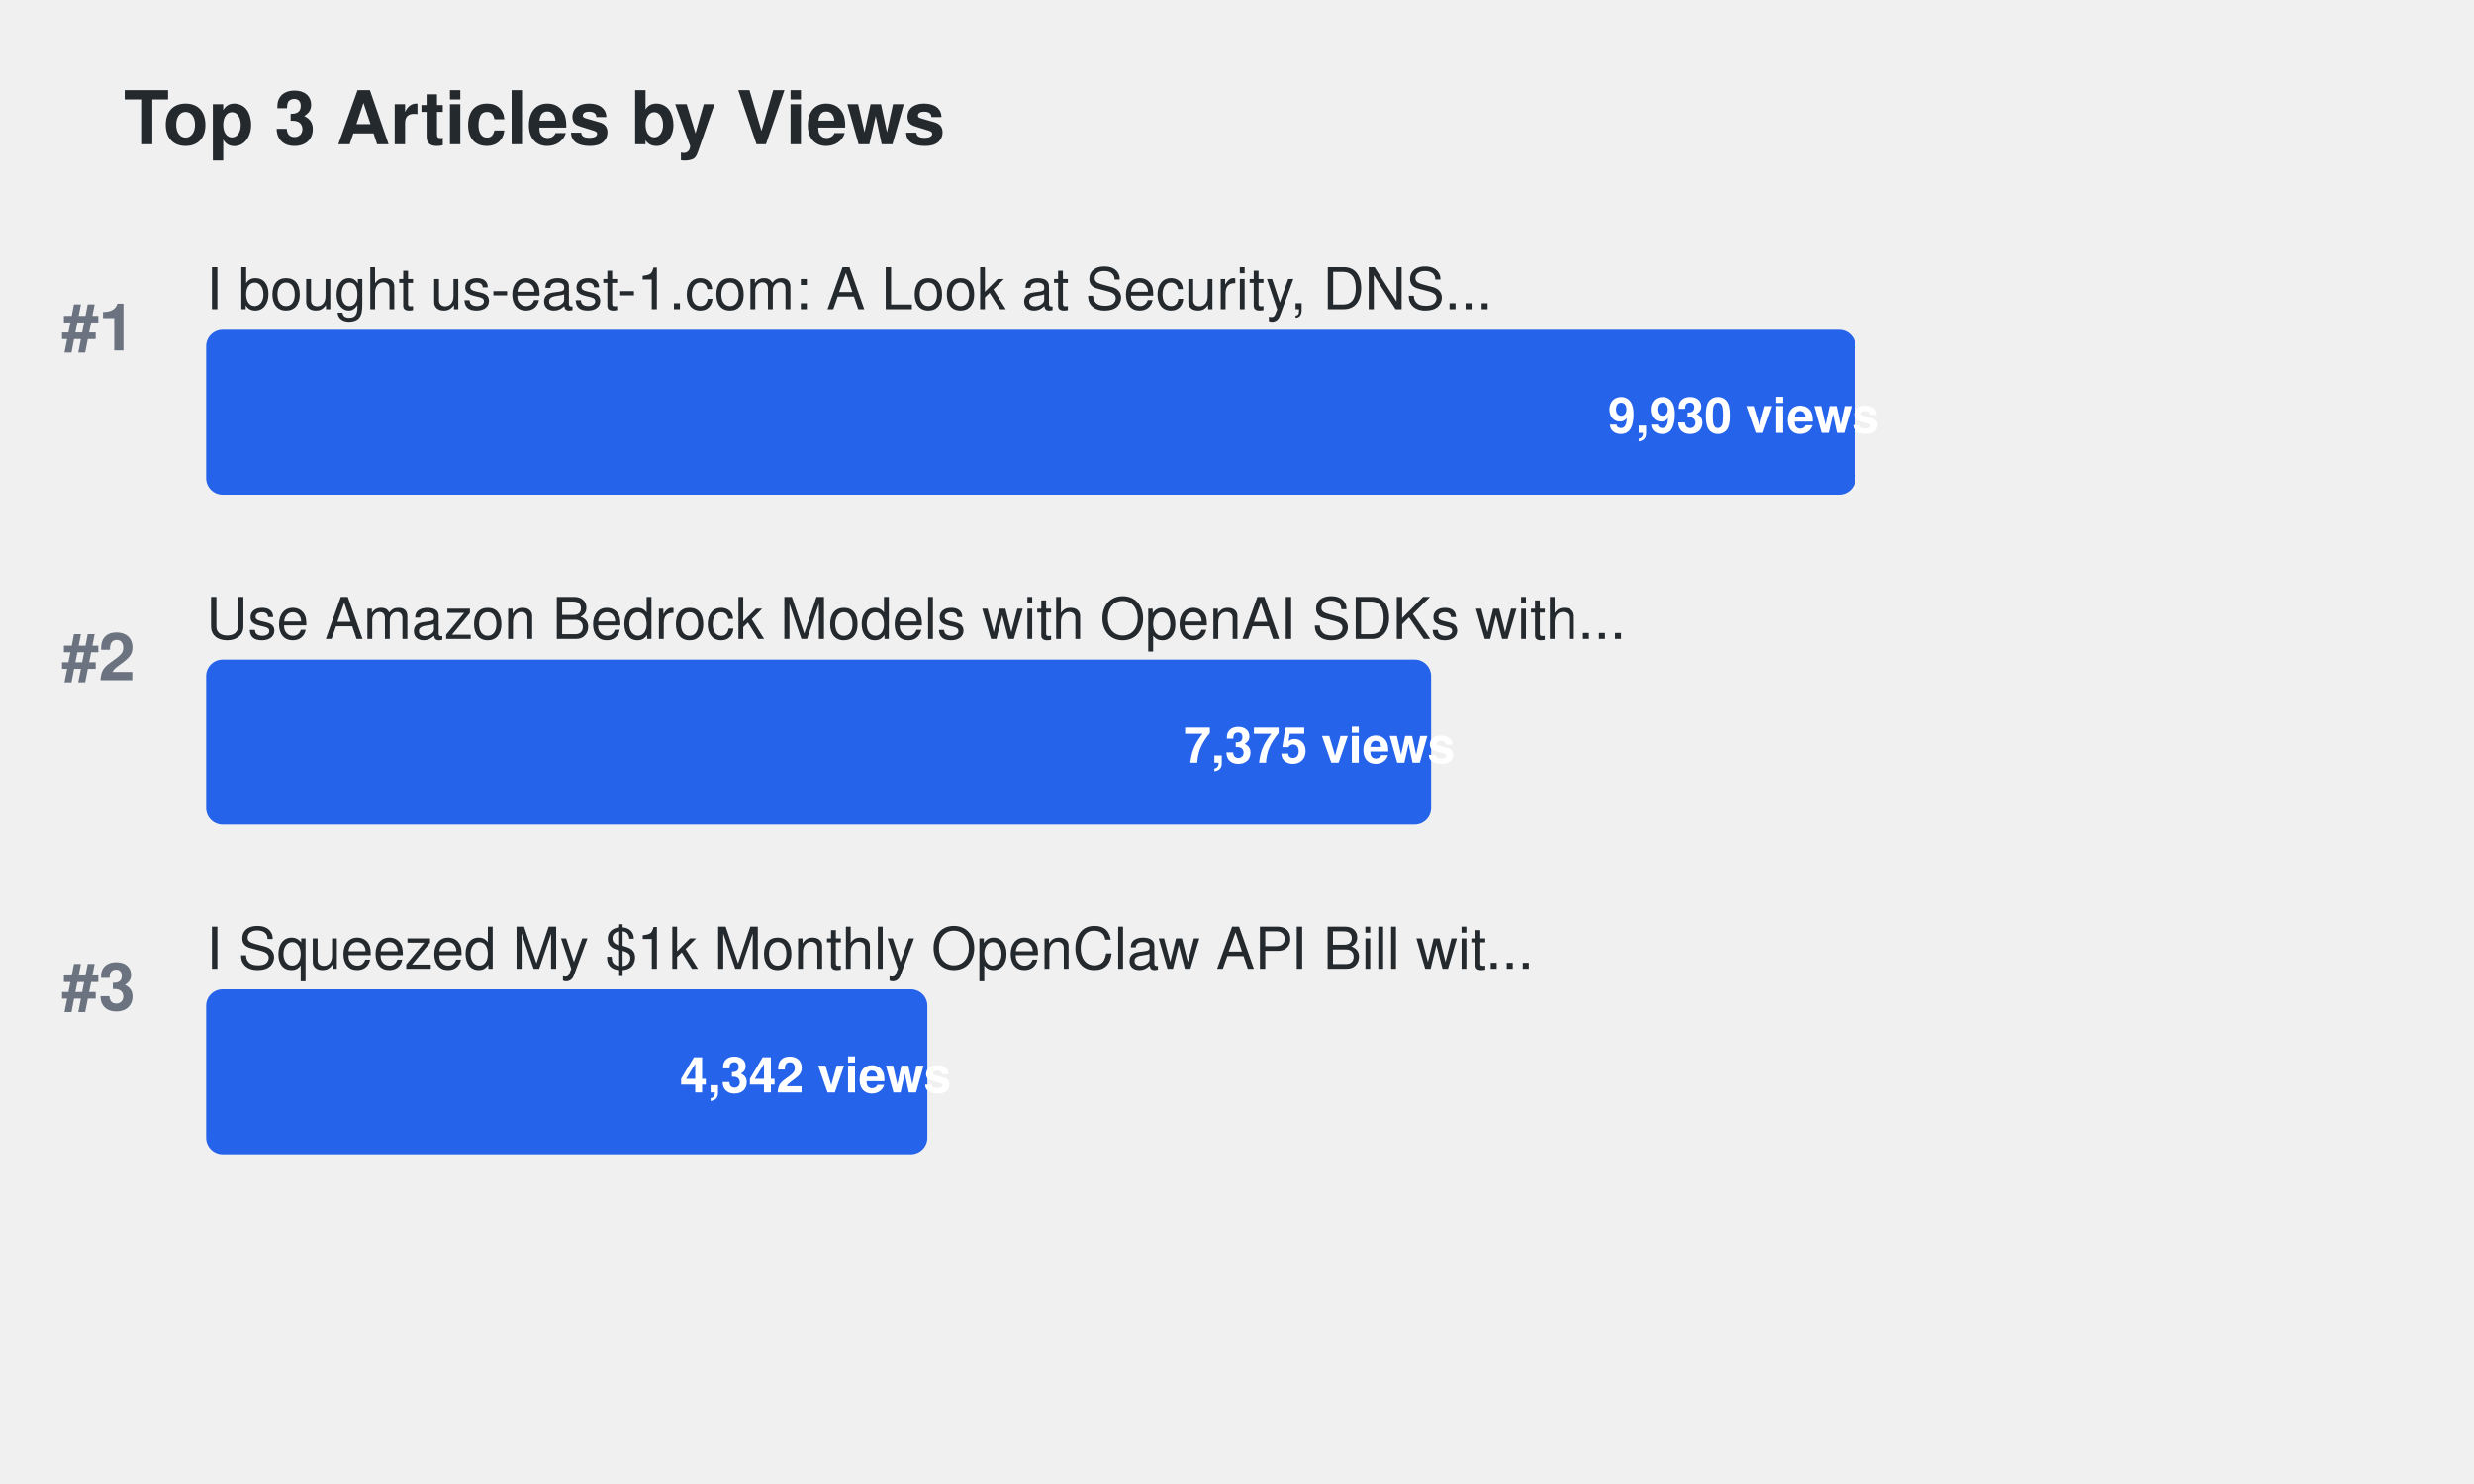
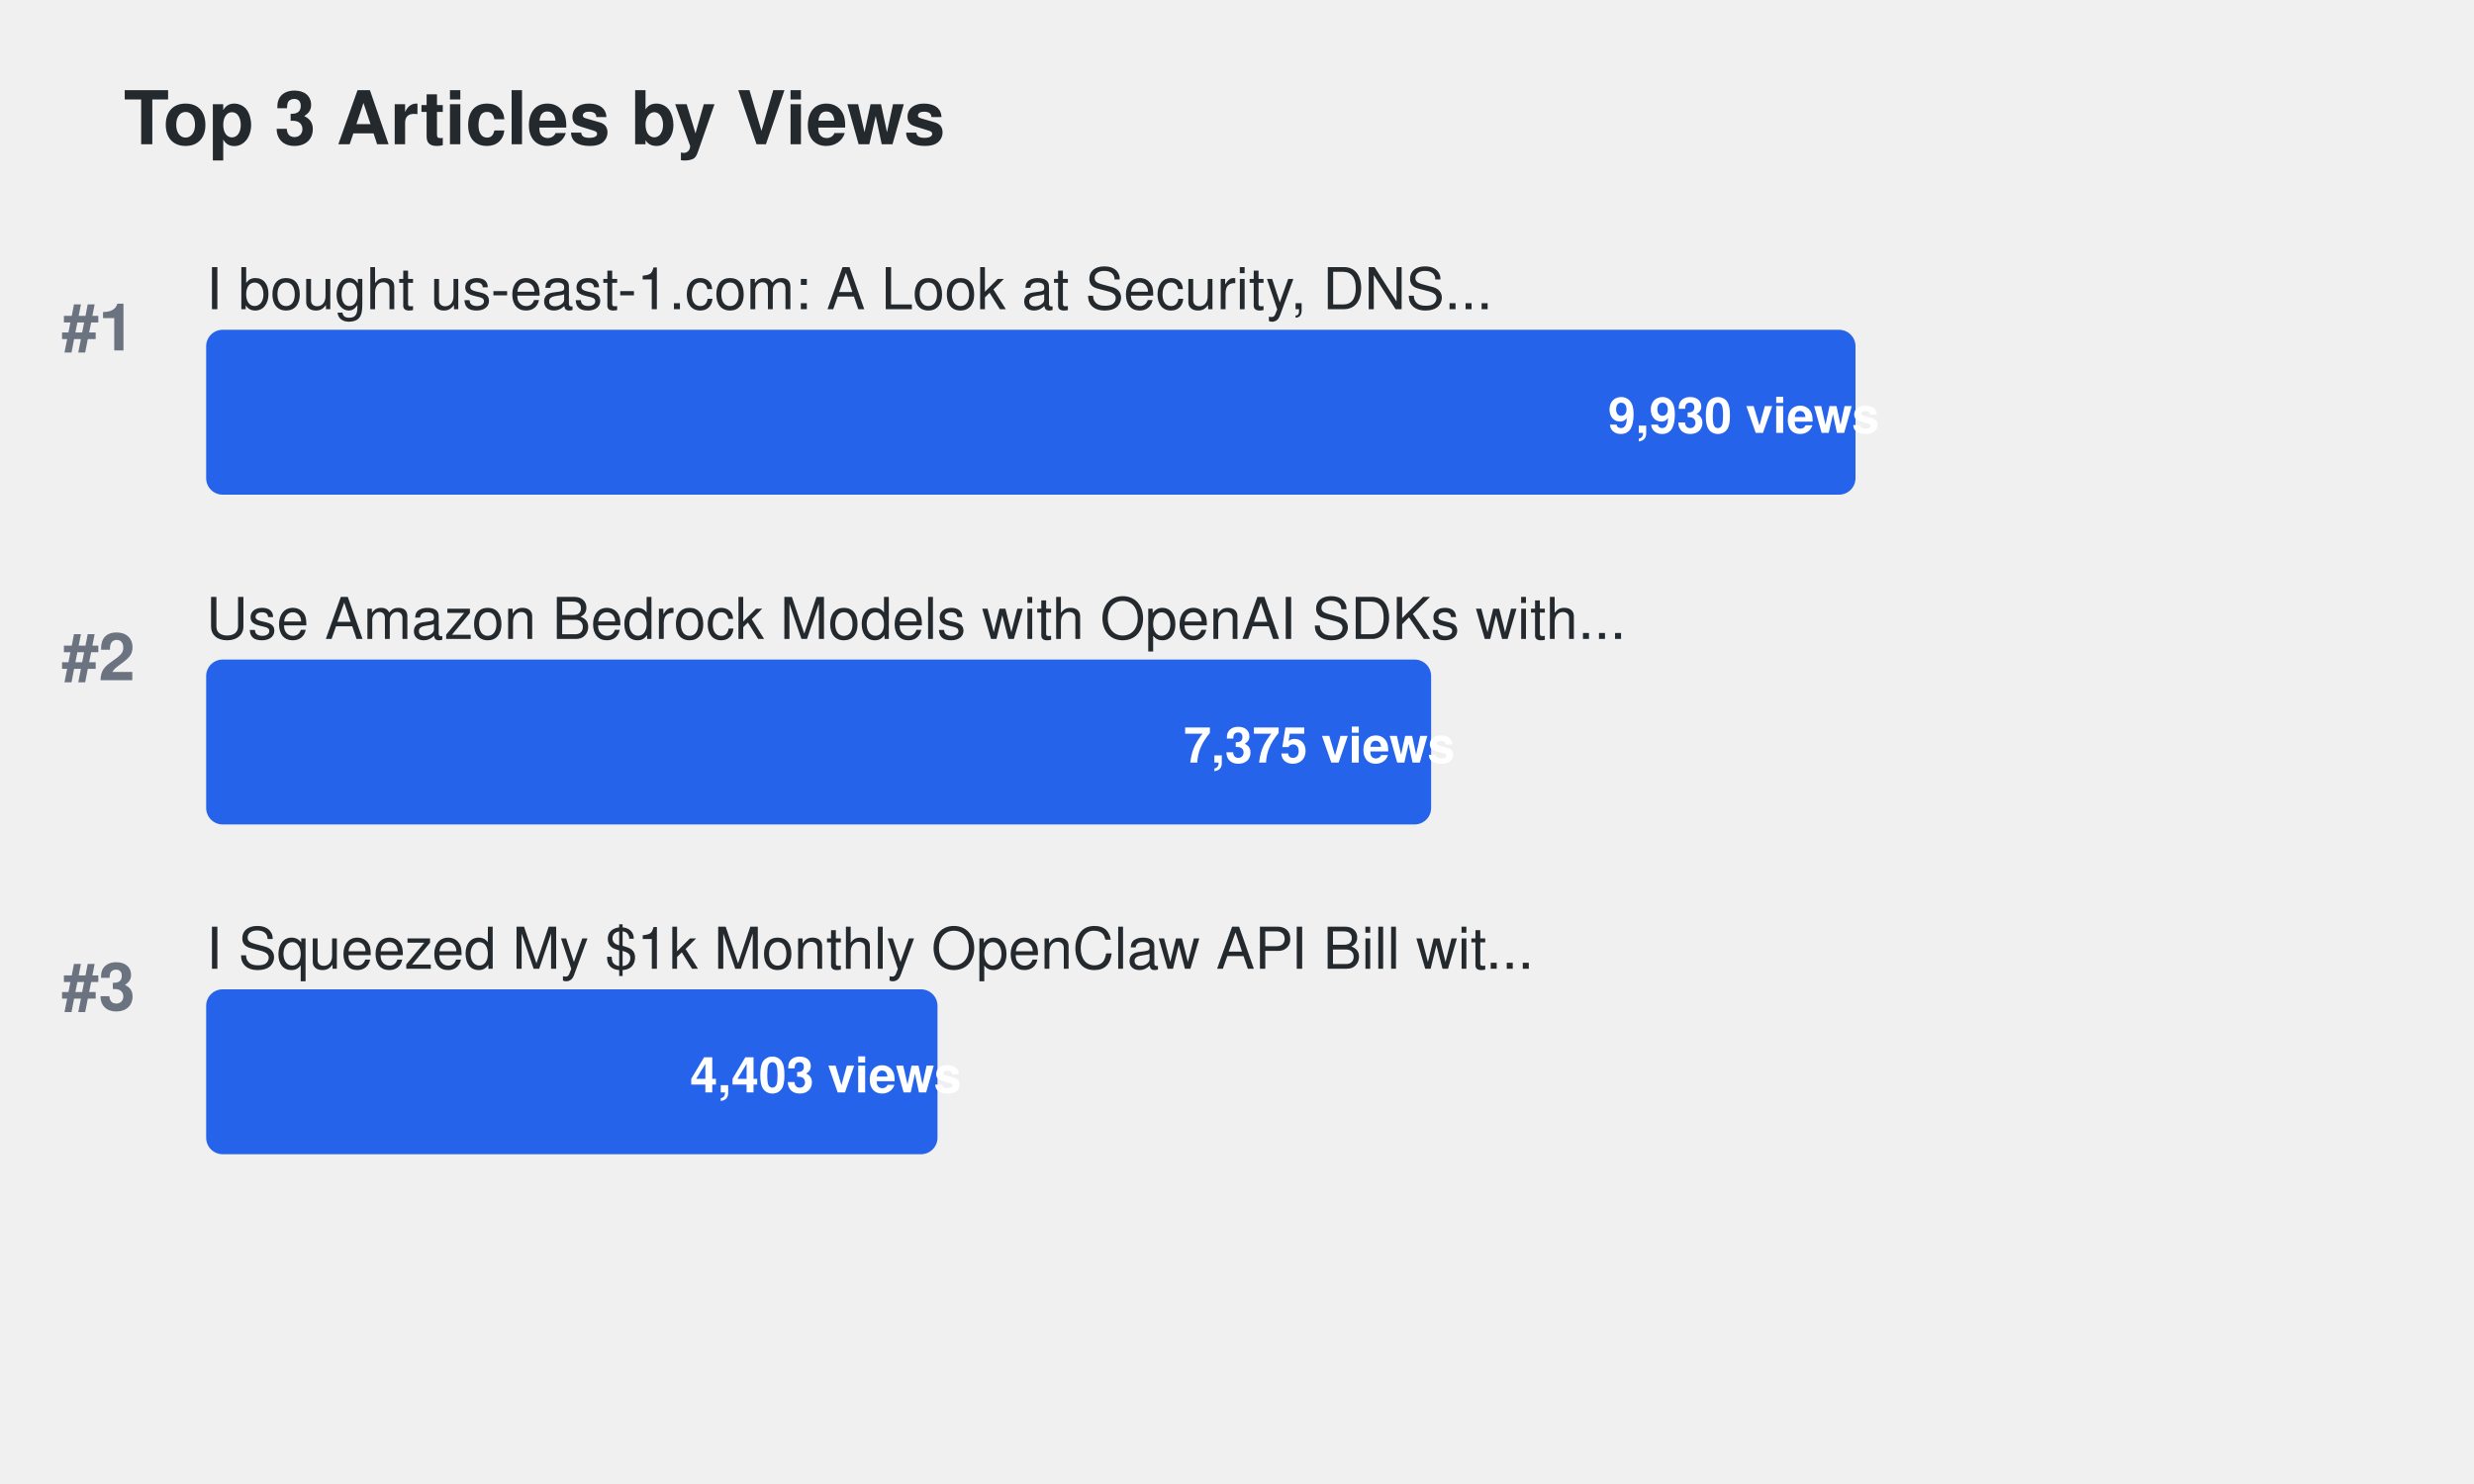
<svg xmlns="http://www.w3.org/2000/svg" width="600" height="360">
  <defs>
    <style>
.title { font-family: -apple-system, BlinkMacSystemFont, "Segoe UI", Helvetica, Arial, sans-serif; font-size: 18px; font-weight: 600; fill: #24292e; }
.article-title { font-family: -apple-system, BlinkMacSystemFont, "Segoe UI", Helvetica, Arial, sans-serif; font-size: 14px; font-weight: 500; fill: #24292e; }
.metric-value { font-family: -apple-system, BlinkMacSystemFont, "Segoe UI", Helvetica, Arial, sans-serif; font-size: 12px; font-weight: 600; fill: #ffffff; }
.rank { font-family: -apple-system, BlinkMacSystemFont, "Segoe UI", Helvetica, Arial, sans-serif; font-size: 16px; font-weight: 700; fill: #6b7280; }
.bar { rx: 4; ry: 4; }
.bar:hover { opacity: 0.8; cursor: pointer; }
a { text-decoration: none; }
a:hover .article-title { fill: #0969da; text-decoration: underline; }
a:hover .bar { opacity: 0.9; }
</style>
  </defs>
  <text x="30" y="35" class="title">Top 3 Articles by Views</text>
  <text x="15" y="85" class="rank">#1</text>
  <a href="https://dev.to/aws-builders/i-bought-us-east-1com-a-look-at-security-dns-traffic-and-protecting-aws-users-15ng" target="_blank">
    <text x="50" y="75" class="article-title">I bought us-east-1.com: A Look at Security, DNS...</text>
    <rect x="50" y="80" width="400.0" height="40" fill="#2563eb" class="bar">
</rect>
    <text x="390.0" y="105" class="metric-value" fill="#ffffff">9,930 views</text>
  </a>
  <text x="15" y="165" class="rank">#2</text>
  <a href="https://dev.to/aws-builders/use-amazon-bedrock-models-via-an-openai-api-compatible-serverless-endpoint-now-without-fixed-cost-5hf5" target="_blank">
    <text x="50" y="155" class="article-title">Use Amazon Bedrock Models with OpenAI SDKs with...</text>
    <rect x="50" y="160" width="297.08" height="40" fill="#2563eb" class="bar">
</rect>
    <text x="287.08" y="185" class="metric-value" fill="#ffffff">7,375 views</text>
  </a>
  <text x="15" y="245" class="rank">#3</text>
  <a href="https://dev.to/aws-builders/i-squeezed-my-1k-monthly-openclaw-api-bill-with-20month-in-aws-credits-heres-the-exact-setup-3gj4" target="_blank">
    <text x="50" y="235" class="article-title">I Squeezed My $1k Monthly OpenClaw API Bill wit...</text>
-     <rect x="50" y="240" width="174.904" height="40" fill="#2563eb" class="bar">
+     <rect x="50" y="240" width="177.362" height="40" fill="#2563eb" class="bar">
</rect>
-     <text x="164.904" y="265" class="metric-value" fill="#ffffff">4,342 views</text>
+     <text x="167.362" y="265" class="metric-value" fill="#ffffff">4,403 views</text>
  </a>
</svg>
